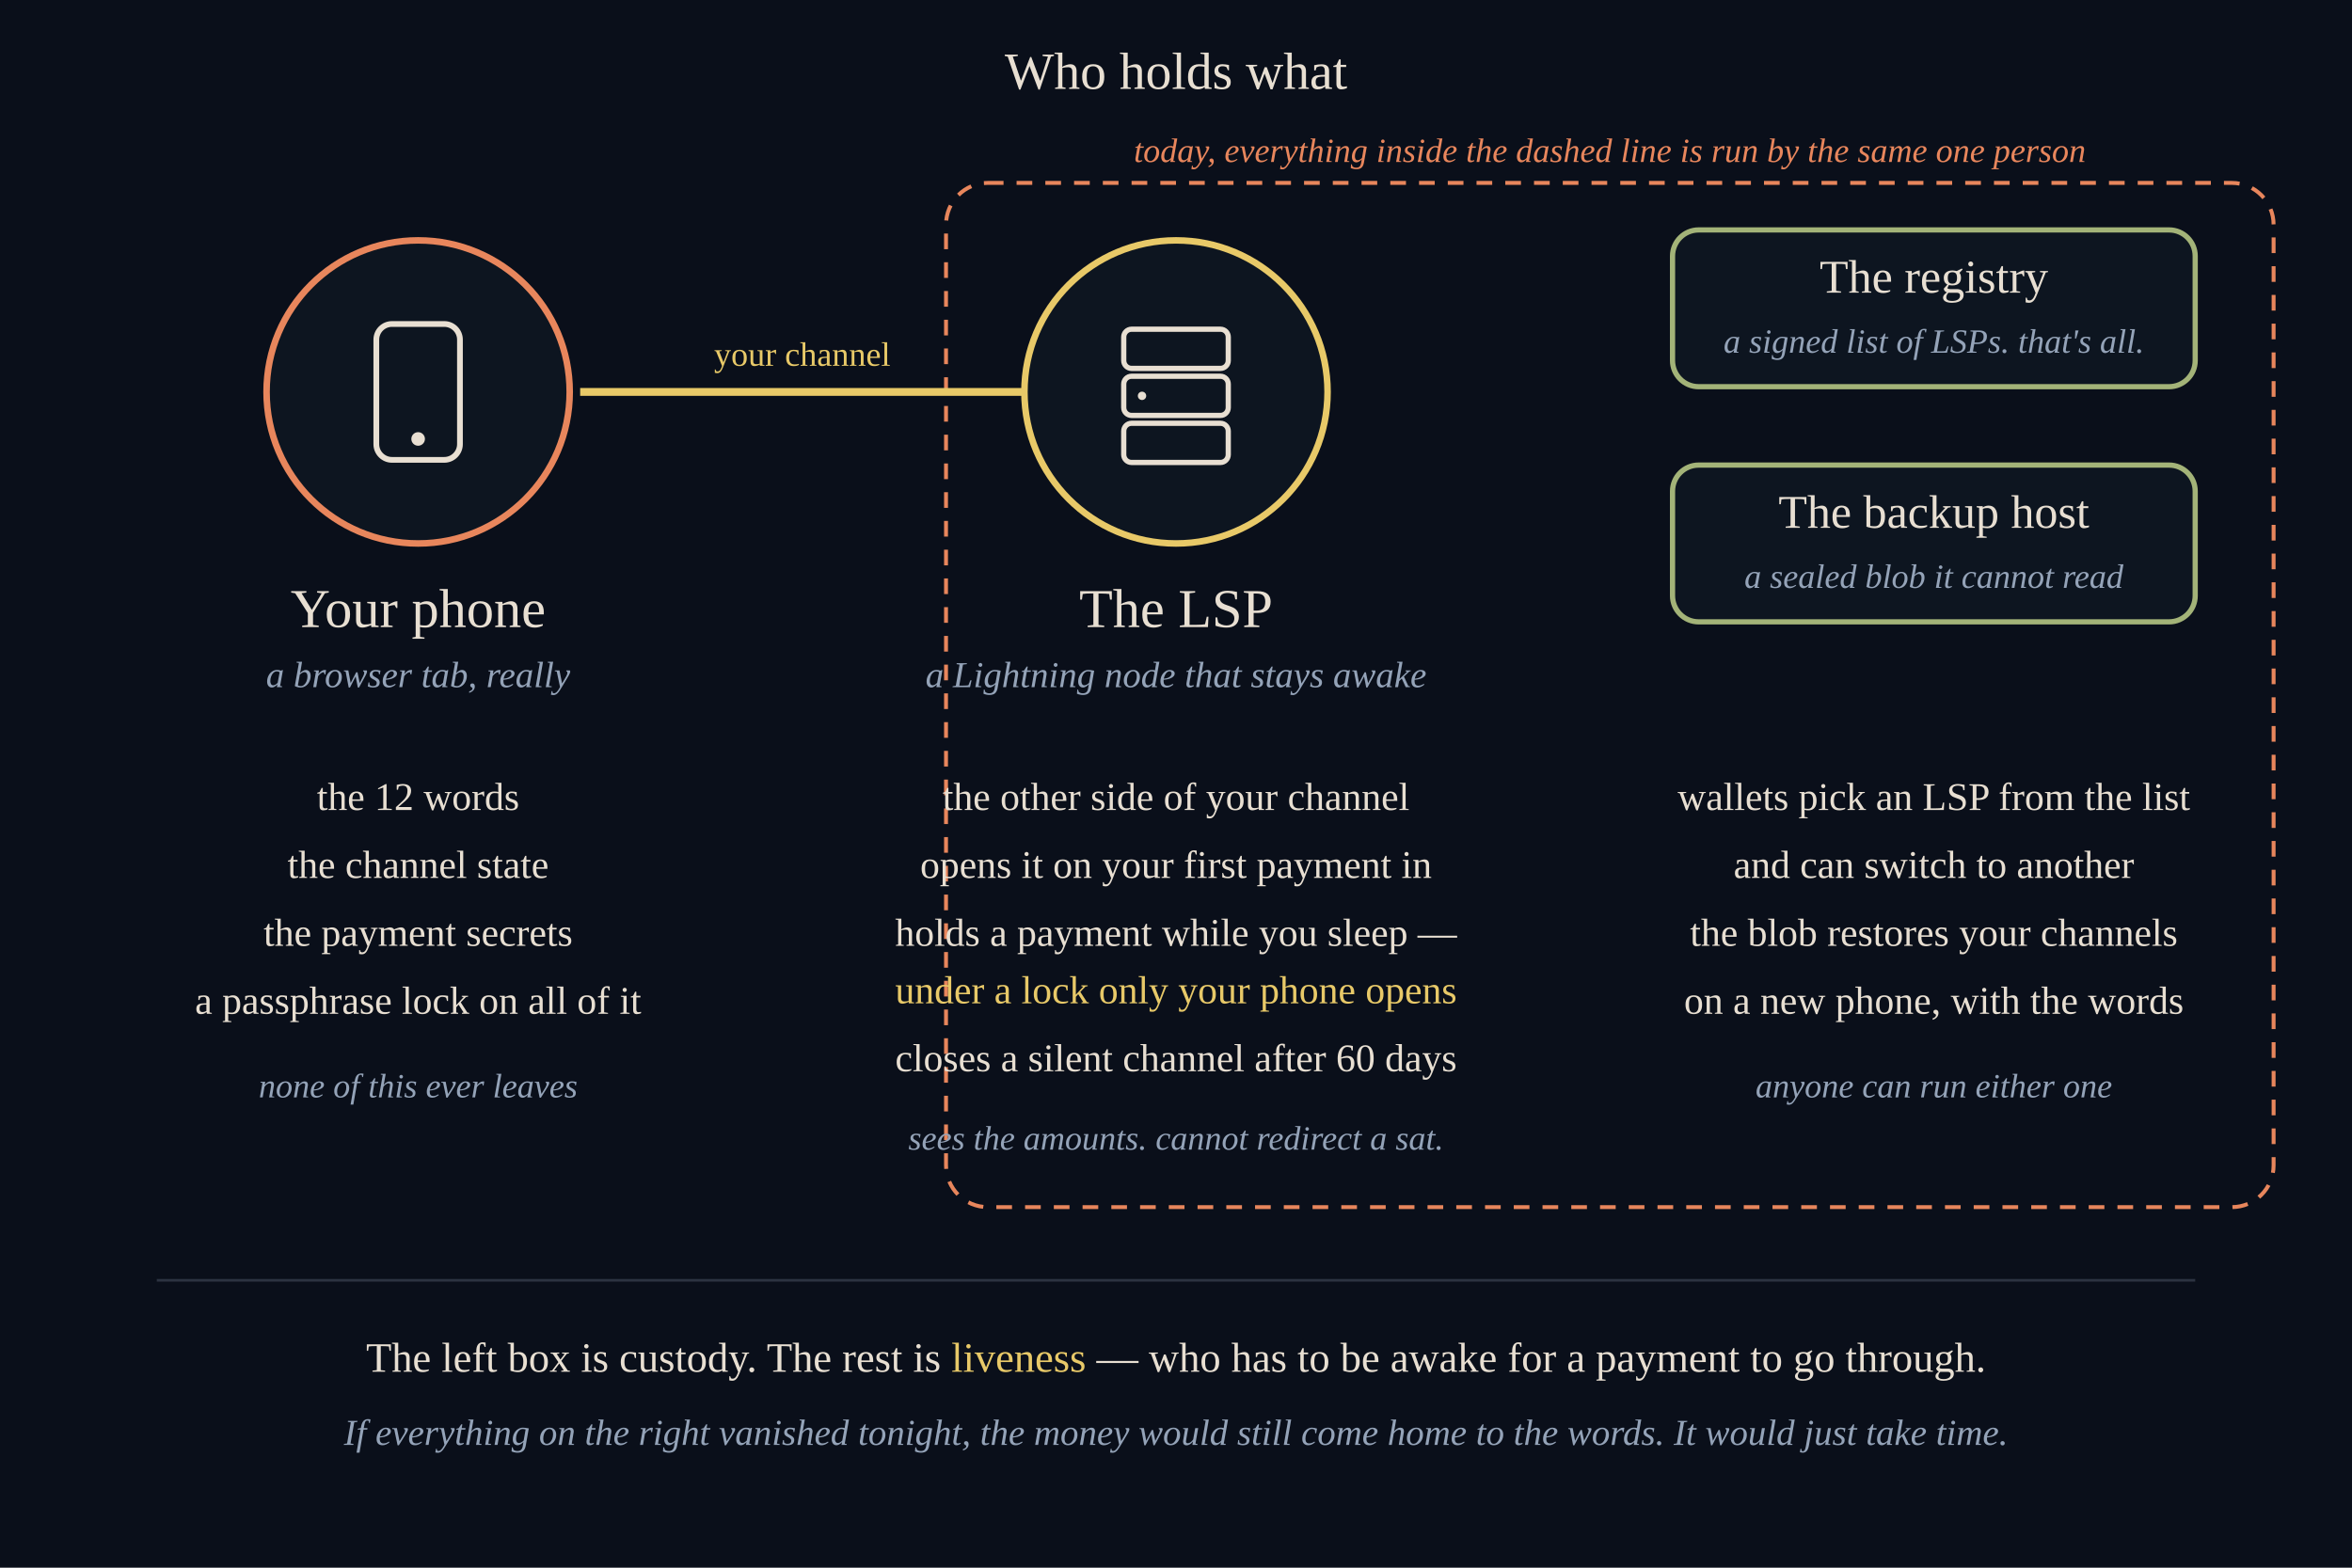
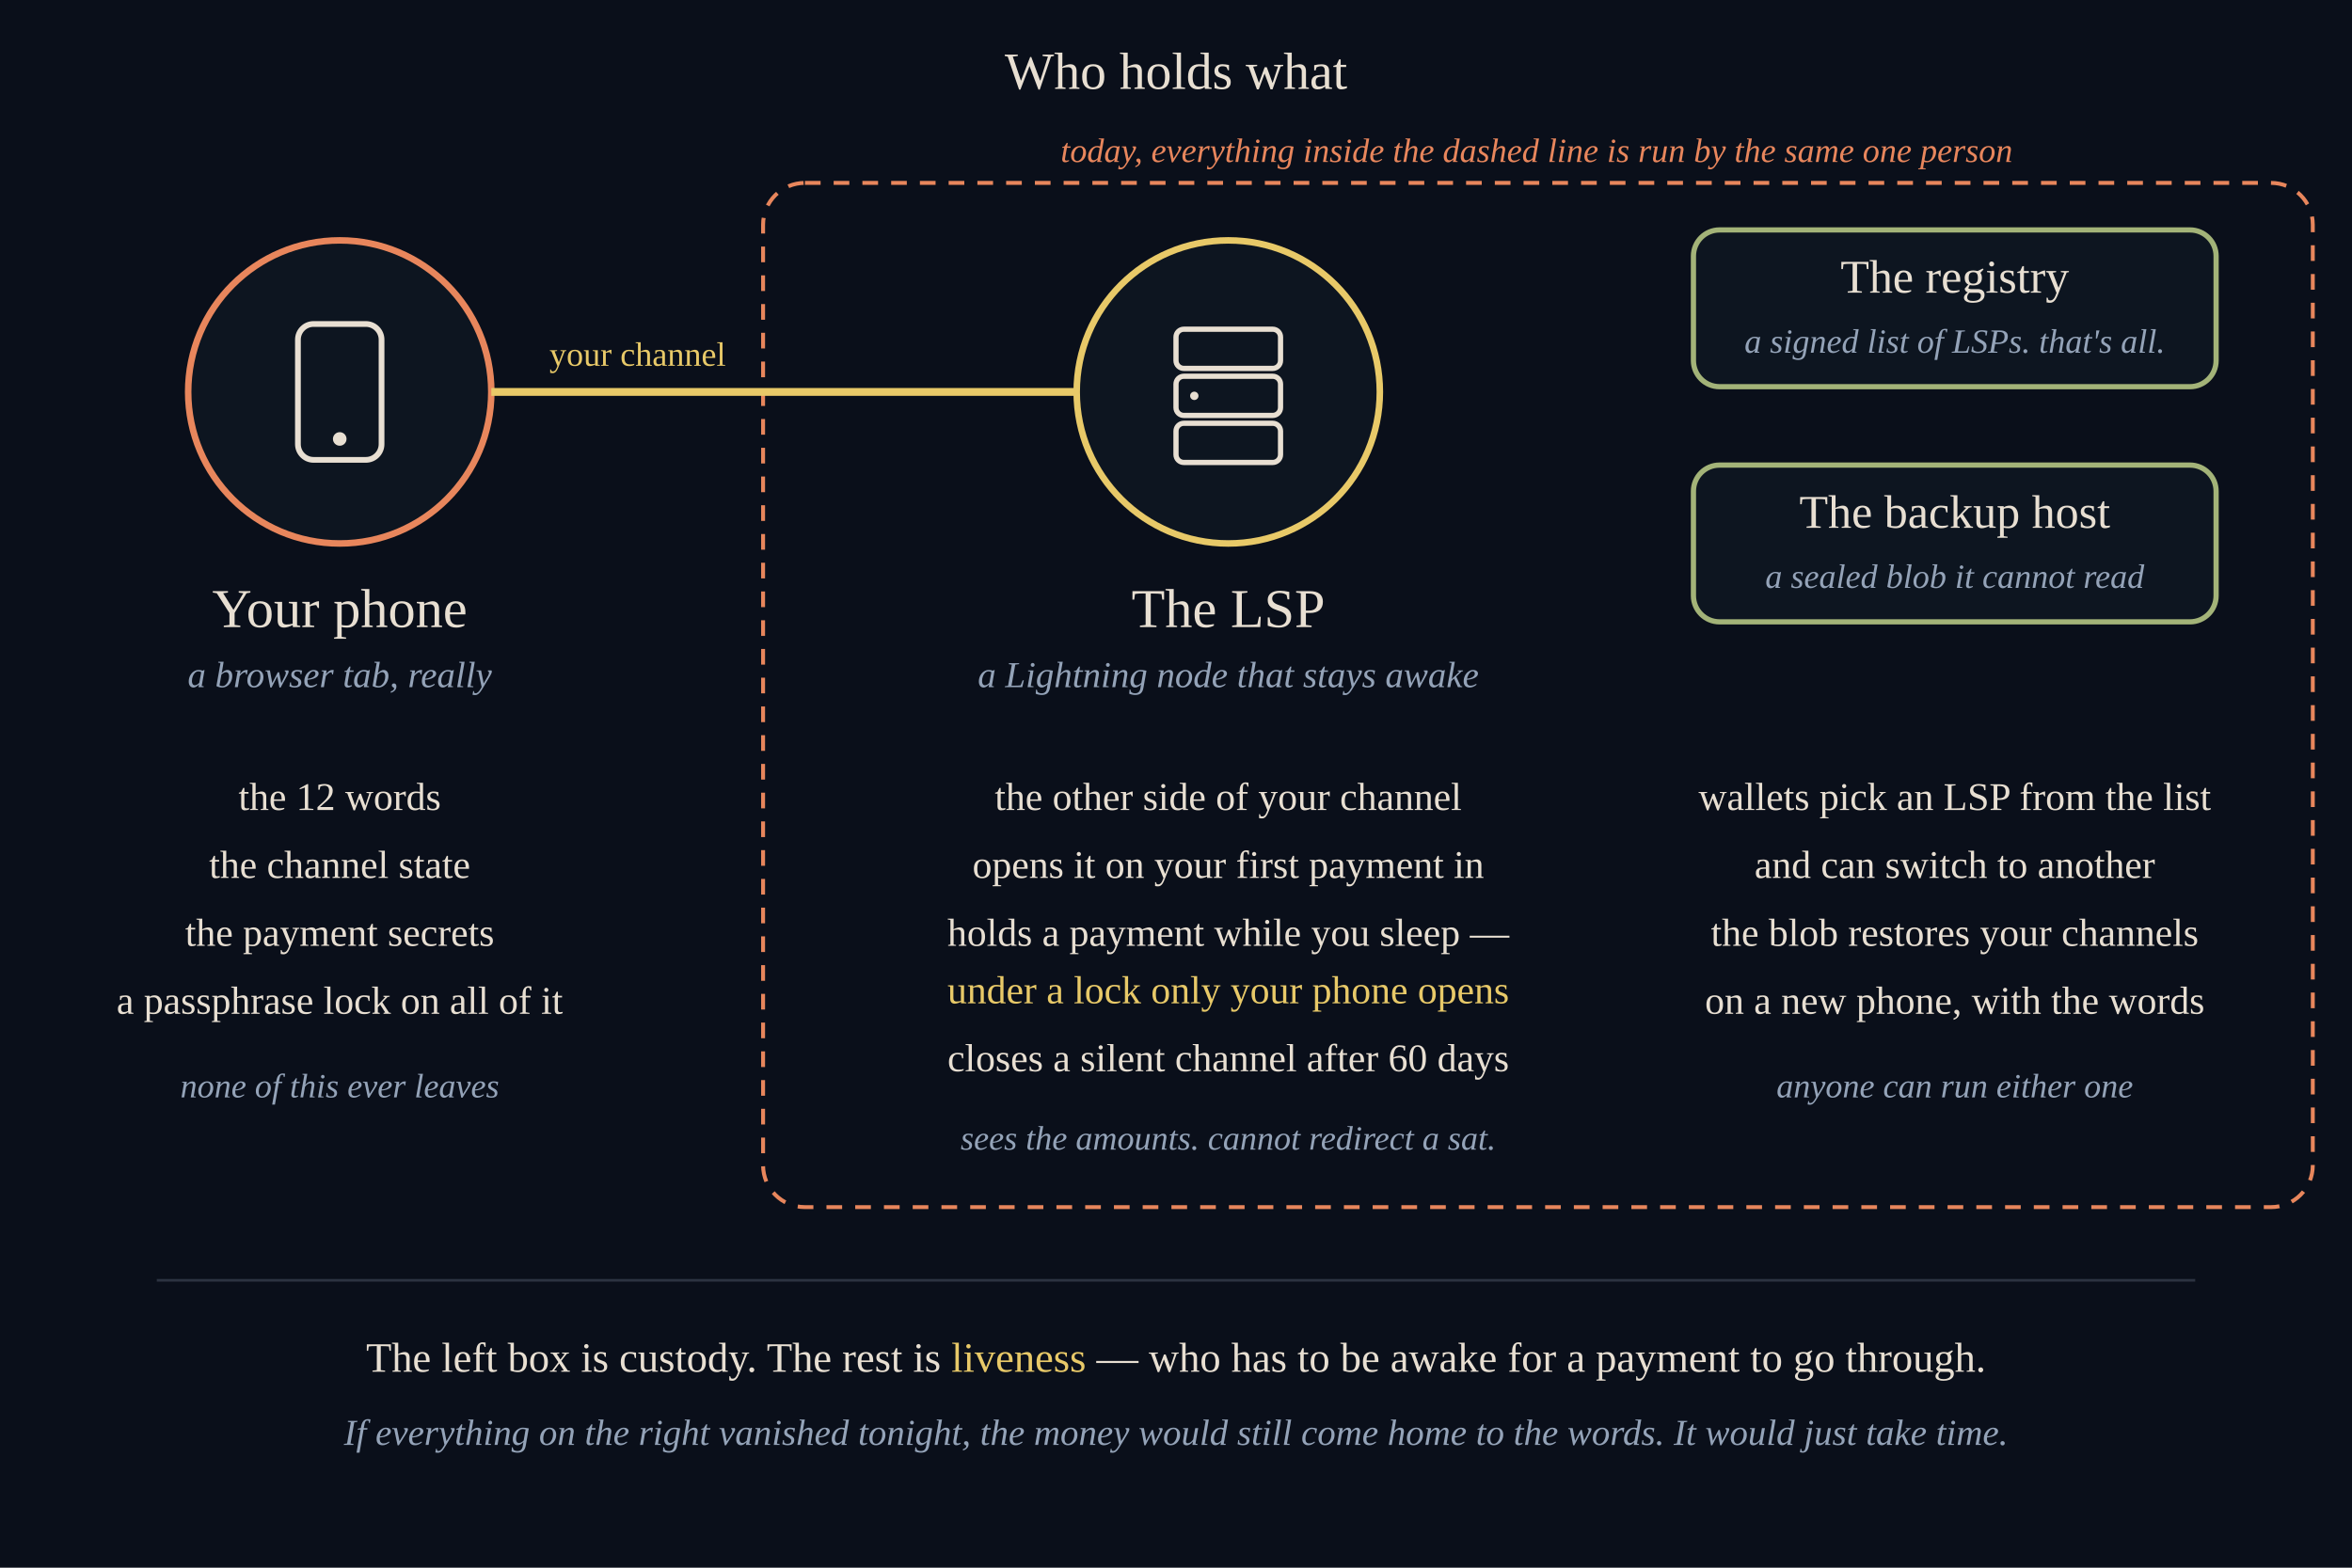
<svg xmlns="http://www.w3.org/2000/svg" viewBox="0 0 900 600" role="img" aria-label="Diagram of who holds what in Lightning in a Jar: your phone holds the twelve words, the channel state and the payment secrets; the Lightning service provider is the other side of your channel, holds an incoming payment under a lock it cannot open while you are offline, and runs a sixty-day timer; a registry is a signed list of providers and a backup host stores a sealed copy of your channel state it cannot read. Today the provider, the registry and the backup host are all run by the wallet's author.">
  <rect width="900" height="600" fill="#0a0f1a" />
  <text x="450" y="34" text-anchor="middle" font-family="Georgia, 'Times New Roman', serif" font-size="20" fill="#e8dfd2">Who holds what</text>
-   <rect x="362" y="70" width="508" height="392" rx="16" fill="none" stroke="#e8865c" stroke-width="1.5" stroke-dasharray="6 5" />
-   <text x="616" y="62" text-anchor="middle" font-family="Georgia, 'Times New Roman', serif" font-size="13" fill="#e8865c" font-style="italic">today, everything inside the dashed line is run by the same one person</text>
-   <g transform="translate(160,150)">
+   <rect x="292" y="70" width="593" height="392" rx="16" fill="none" stroke="#e8865c" stroke-width="1.5" stroke-dasharray="6 5" />
+   <text x="588" y="62" text-anchor="middle" font-family="Georgia, 'Times New Roman', serif" font-size="13" fill="#e8865c" font-style="italic">today, everything inside the dashed line is run by the same one person</text>
+   <g transform="translate(130,150)">
    <circle r="58" fill="#0d1520" stroke="#e8865c" stroke-width="2.5" />
    <rect x="-16" y="-26" width="32" height="52" rx="6" fill="none" stroke="#e8dfd2" stroke-width="2.2" />
    <circle cx="0" cy="18" r="2.6" fill="#e8dfd2" />
    <text x="0" y="90" text-anchor="middle" font-family="Georgia, 'Times New Roman', serif" font-size="21" fill="#e8dfd2">Your phone</text>
    <text x="0" y="113" text-anchor="middle" font-family="Georgia, 'Times New Roman', serif" font-size="14" fill="#94a3b8" font-style="italic">a browser tab, really</text>
  </g>
  <g font-family="Georgia, 'Times New Roman', serif" font-size="15" fill="#e8dfd2">
-     <text x="160" y="310" text-anchor="middle">the 12 words</text>
-     <text x="160" y="336" text-anchor="middle">the channel state</text>
-     <text x="160" y="362" text-anchor="middle">the payment secrets</text>
-     <text x="160" y="388" text-anchor="middle">a passphrase lock on all of it</text>
+     <text x="130" y="310" text-anchor="middle">the 12 words</text>
+     <text x="130" y="336" text-anchor="middle">the channel state</text>
+     <text x="130" y="362" text-anchor="middle">the payment secrets</text>
+     <text x="130" y="388" text-anchor="middle">a passphrase lock on all of it</text>
  </g>
-   <text x="160" y="420" text-anchor="middle" font-family="Georgia, 'Times New Roman', serif" font-size="13" fill="#94a3b8" font-style="italic">none of this ever leaves</text>
-   <line x1="222" y1="150" x2="392" y2="150" stroke="#e8c968" stroke-width="3" />
-   <text x="307" y="140" text-anchor="middle" font-family="Georgia, 'Times New Roman', serif" font-size="13" fill="#e8c968">your channel</text>
-   <g transform="translate(450,150)">
+   <text x="130" y="420" text-anchor="middle" font-family="Georgia, 'Times New Roman', serif" font-size="13" fill="#94a3b8" font-style="italic">none of this ever leaves</text>
+   <line x1="188" y1="150" x2="412" y2="150" stroke="#e8c968" stroke-width="3" />
+   <text x="244" y="140" text-anchor="middle" font-family="Georgia, 'Times New Roman', serif" font-size="13" fill="#e8c968">your channel</text>
+   <g transform="translate(470,150)">
    <circle r="58" fill="#0d1520" stroke="#e8c968" stroke-width="2.5" />
    <rect x="-20" y="-24" width="40" height="15" rx="3" fill="none" stroke="#e8dfd2" stroke-width="2" />
    <rect x="-20" y="-6" width="40" height="15" rx="3" fill="none" stroke="#e8dfd2" stroke-width="2" />
    <rect x="-20" y="12" width="40" height="15" rx="3" fill="none" stroke="#e8dfd2" stroke-width="2" />
    <circle cx="-13" cy="1.5" r="1.6" fill="#e8dfd2" />
    <text x="0" y="90" text-anchor="middle" font-family="Georgia, 'Times New Roman', serif" font-size="21" fill="#e8dfd2">The LSP</text>
    <text x="0" y="113" text-anchor="middle" font-family="Georgia, 'Times New Roman', serif" font-size="14" fill="#94a3b8" font-style="italic">a Lightning node that stays awake</text>
  </g>
  <g font-family="Georgia, 'Times New Roman', serif" font-size="15" fill="#e8dfd2">
-     <text x="450" y="310" text-anchor="middle">the other side of your channel</text>
-     <text x="450" y="336" text-anchor="middle">opens it on your first payment in</text>
-     <text x="450" y="362" text-anchor="middle">holds a payment while you sleep —</text>
-     <text x="450" y="384" text-anchor="middle" fill="#e8c968">under a lock only your phone opens</text>
-     <text x="450" y="410" text-anchor="middle">closes a silent channel after 60 days</text>
+     <text x="470" y="310" text-anchor="middle">the other side of your channel</text>
+     <text x="470" y="336" text-anchor="middle">opens it on your first payment in</text>
+     <text x="470" y="362" text-anchor="middle">holds a payment while you sleep —</text>
+     <text x="470" y="384" text-anchor="middle" fill="#e8c968">under a lock only your phone opens</text>
+     <text x="470" y="410" text-anchor="middle">closes a silent channel after 60 days</text>
  </g>
-   <text x="450" y="440" text-anchor="middle" font-family="Georgia, 'Times New Roman', serif" font-size="13" fill="#94a3b8" font-style="italic">sees the amounts. cannot redirect a sat.</text>
-   <g transform="translate(740,118)">
+   <text x="470" y="440" text-anchor="middle" font-family="Georgia, 'Times New Roman', serif" font-size="13" fill="#94a3b8" font-style="italic">sees the amounts. cannot redirect a sat.</text>
+   <g transform="translate(748,118)">
    <rect x="-100" y="-30" width="200" height="60" rx="10" fill="#0d1520" stroke="#a3b378" stroke-width="2" />
    <text x="0" y="-6" text-anchor="middle" font-family="Georgia, 'Times New Roman', serif" font-size="18" fill="#e8dfd2">The registry</text>
    <text x="0" y="17" text-anchor="middle" font-family="Georgia, 'Times New Roman', serif" font-size="13" fill="#94a3b8" font-style="italic">a signed list of LSPs. that's all.</text>
  </g>
-   <g transform="translate(740,208)">
+   <g transform="translate(748,208)">
    <rect x="-100" y="-30" width="200" height="60" rx="10" fill="#0d1520" stroke="#a3b378" stroke-width="2" />
    <text x="0" y="-6" text-anchor="middle" font-family="Georgia, 'Times New Roman', serif" font-size="18" fill="#e8dfd2">The backup host</text>
    <text x="0" y="17" text-anchor="middle" font-family="Georgia, 'Times New Roman', serif" font-size="13" fill="#94a3b8" font-style="italic">a sealed blob it cannot read</text>
  </g>
  <g font-family="Georgia, 'Times New Roman', serif" font-size="15" fill="#e8dfd2">
-     <text x="740" y="310" text-anchor="middle">wallets pick an LSP from the list</text>
-     <text x="740" y="336" text-anchor="middle">and can switch to another</text>
-     <text x="740" y="362" text-anchor="middle">the blob restores your channels</text>
-     <text x="740" y="388" text-anchor="middle">on a new phone, with the words</text>
+     <text x="748" y="310" text-anchor="middle">wallets pick an LSP from the list</text>
+     <text x="748" y="336" text-anchor="middle">and can switch to another</text>
+     <text x="748" y="362" text-anchor="middle">the blob restores your channels</text>
+     <text x="748" y="388" text-anchor="middle">on a new phone, with the words</text>
  </g>
-   <text x="740" y="420" text-anchor="middle" font-family="Georgia, 'Times New Roman', serif" font-size="13" fill="#94a3b8" font-style="italic">anyone can run either one</text>
+   <text x="748" y="420" text-anchor="middle" font-family="Georgia, 'Times New Roman', serif" font-size="13" fill="#94a3b8" font-style="italic">anyone can run either one</text>
  <line x1="60" y1="490" x2="840" y2="490" stroke="rgba(148,163,184,.25)" stroke-width="1" />
  <text x="450" y="525" text-anchor="middle" font-family="Georgia, 'Times New Roman', serif" font-size="16" fill="#e8dfd2">The left box is custody. The rest is <tspan fill="#e8c968">liveness</tspan> — who has to be awake for a payment to go through.</text>
  <text x="450" y="553" text-anchor="middle" font-family="Georgia, 'Times New Roman', serif" font-size="14" fill="#94a3b8" font-style="italic">If everything on the right vanished tonight, the money would still come home to the words. It would just take time.</text>
</svg>
